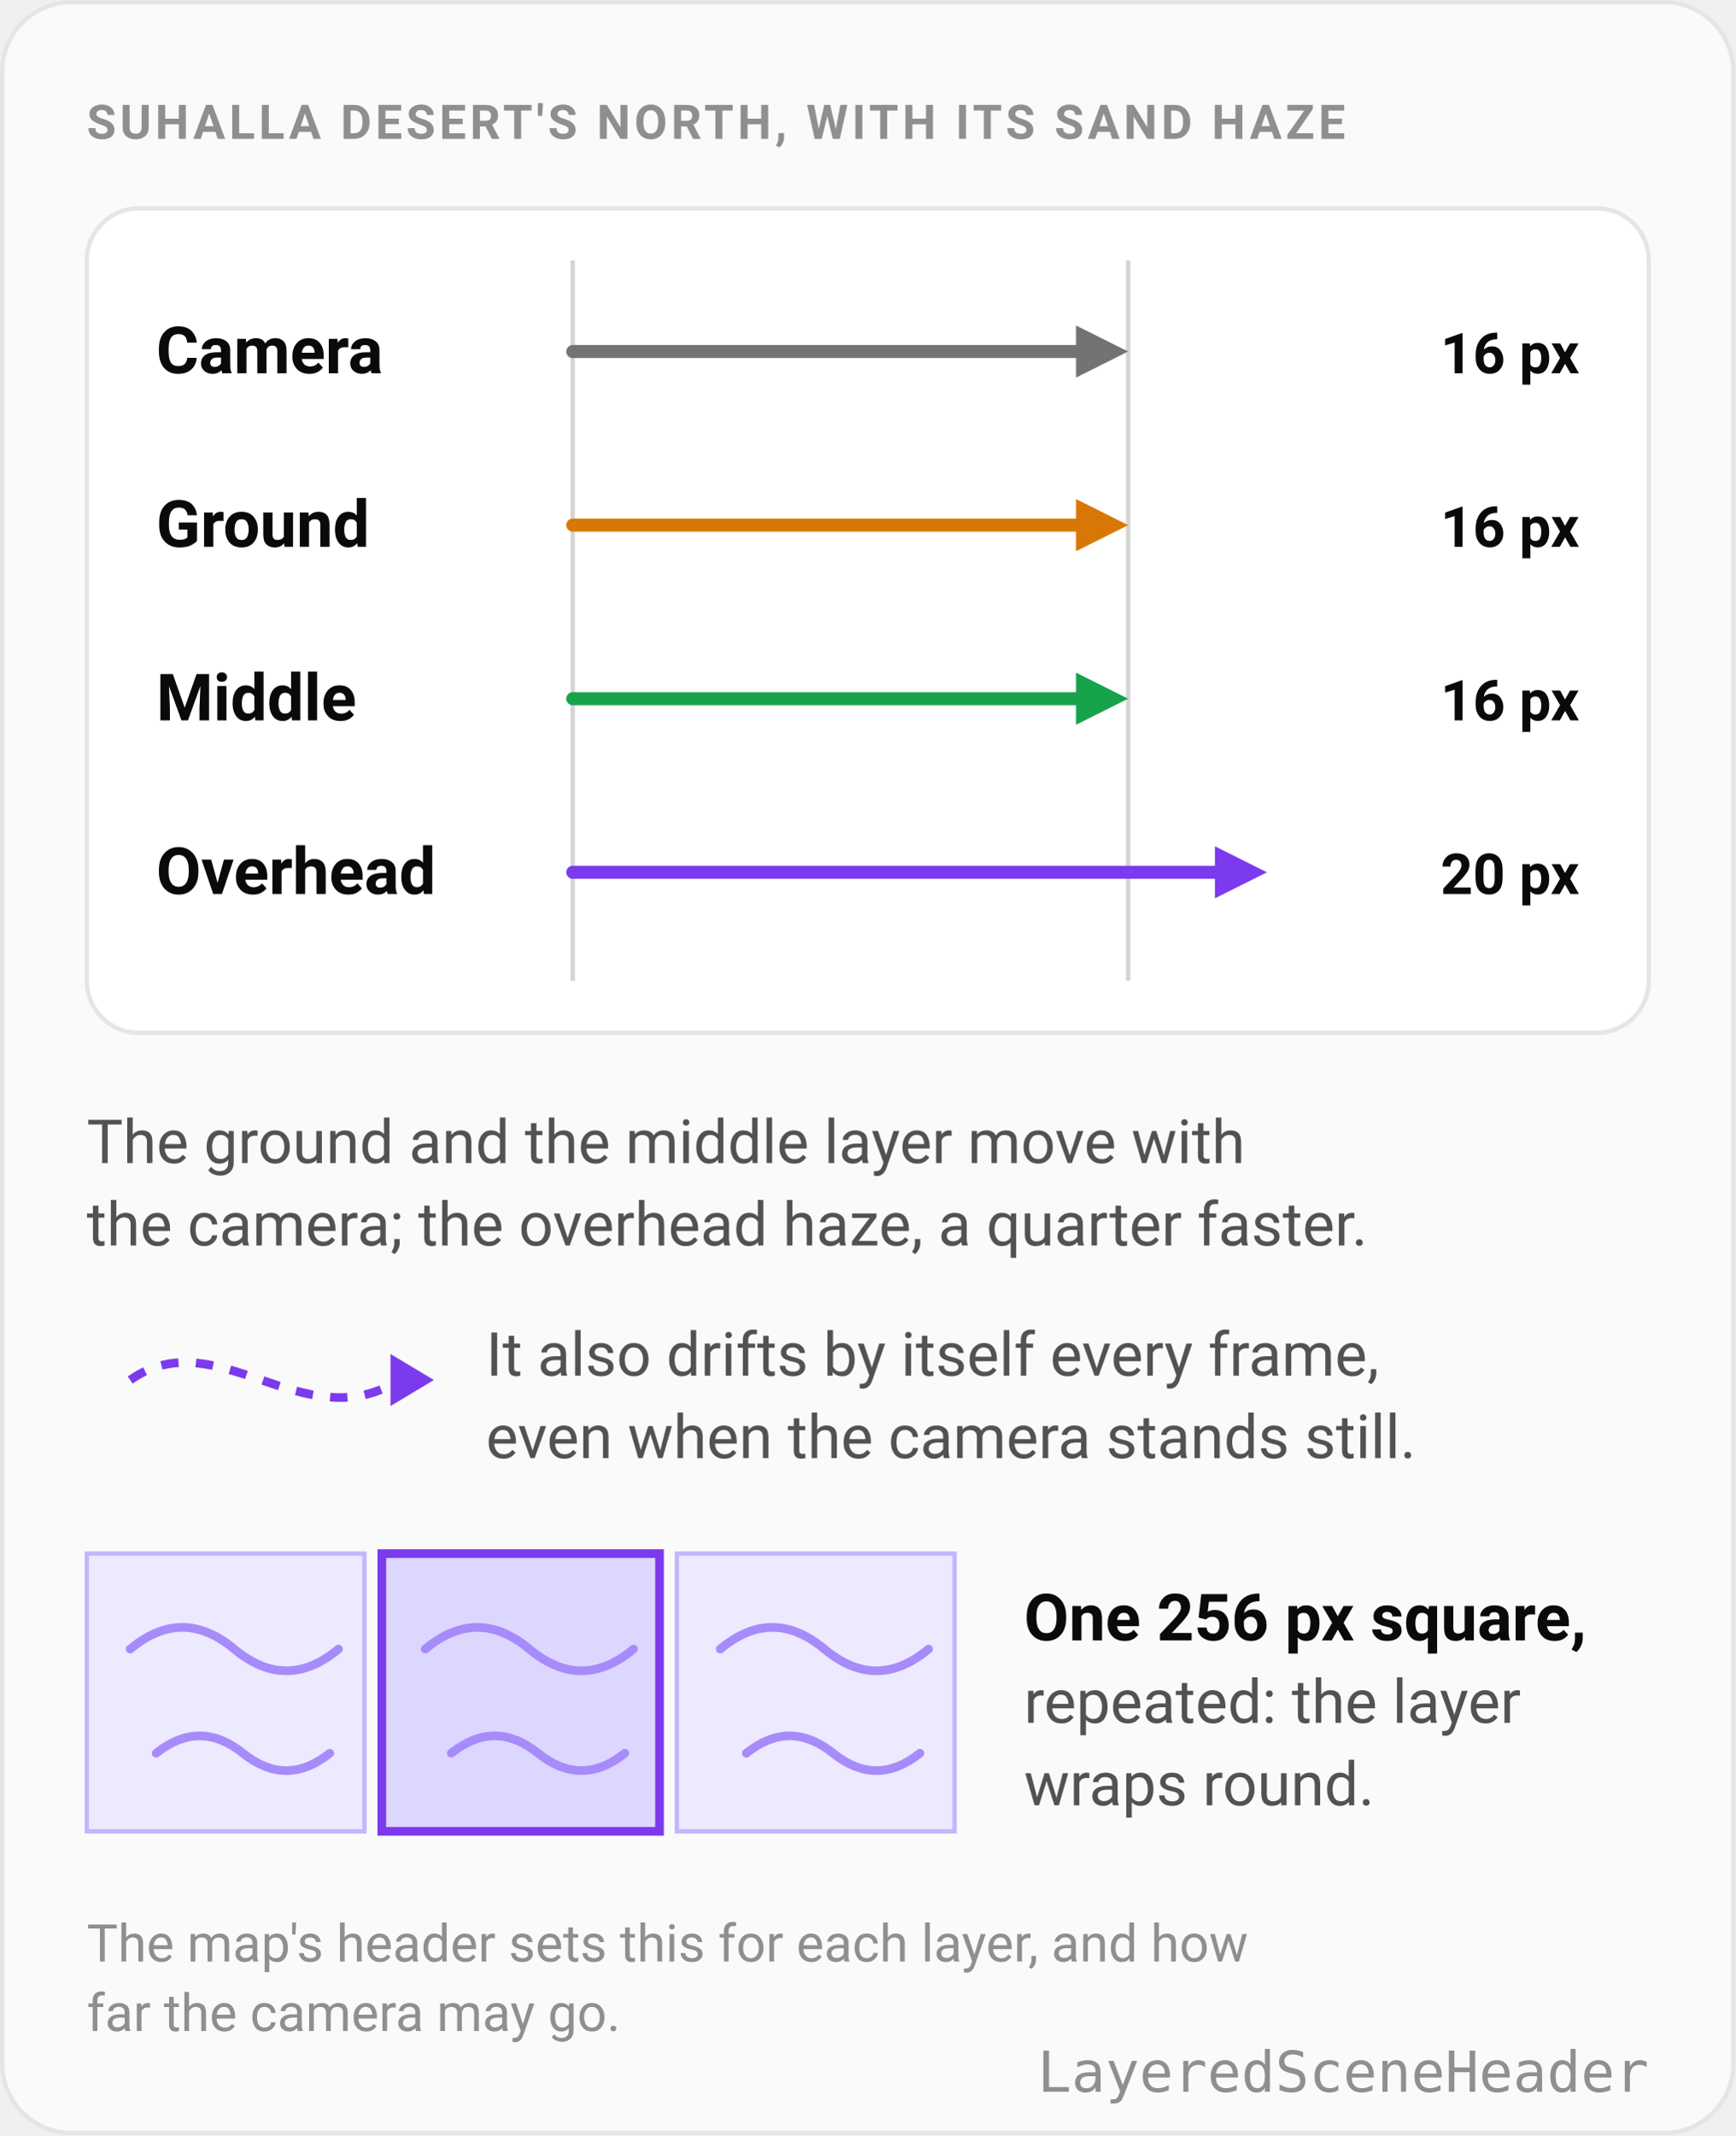
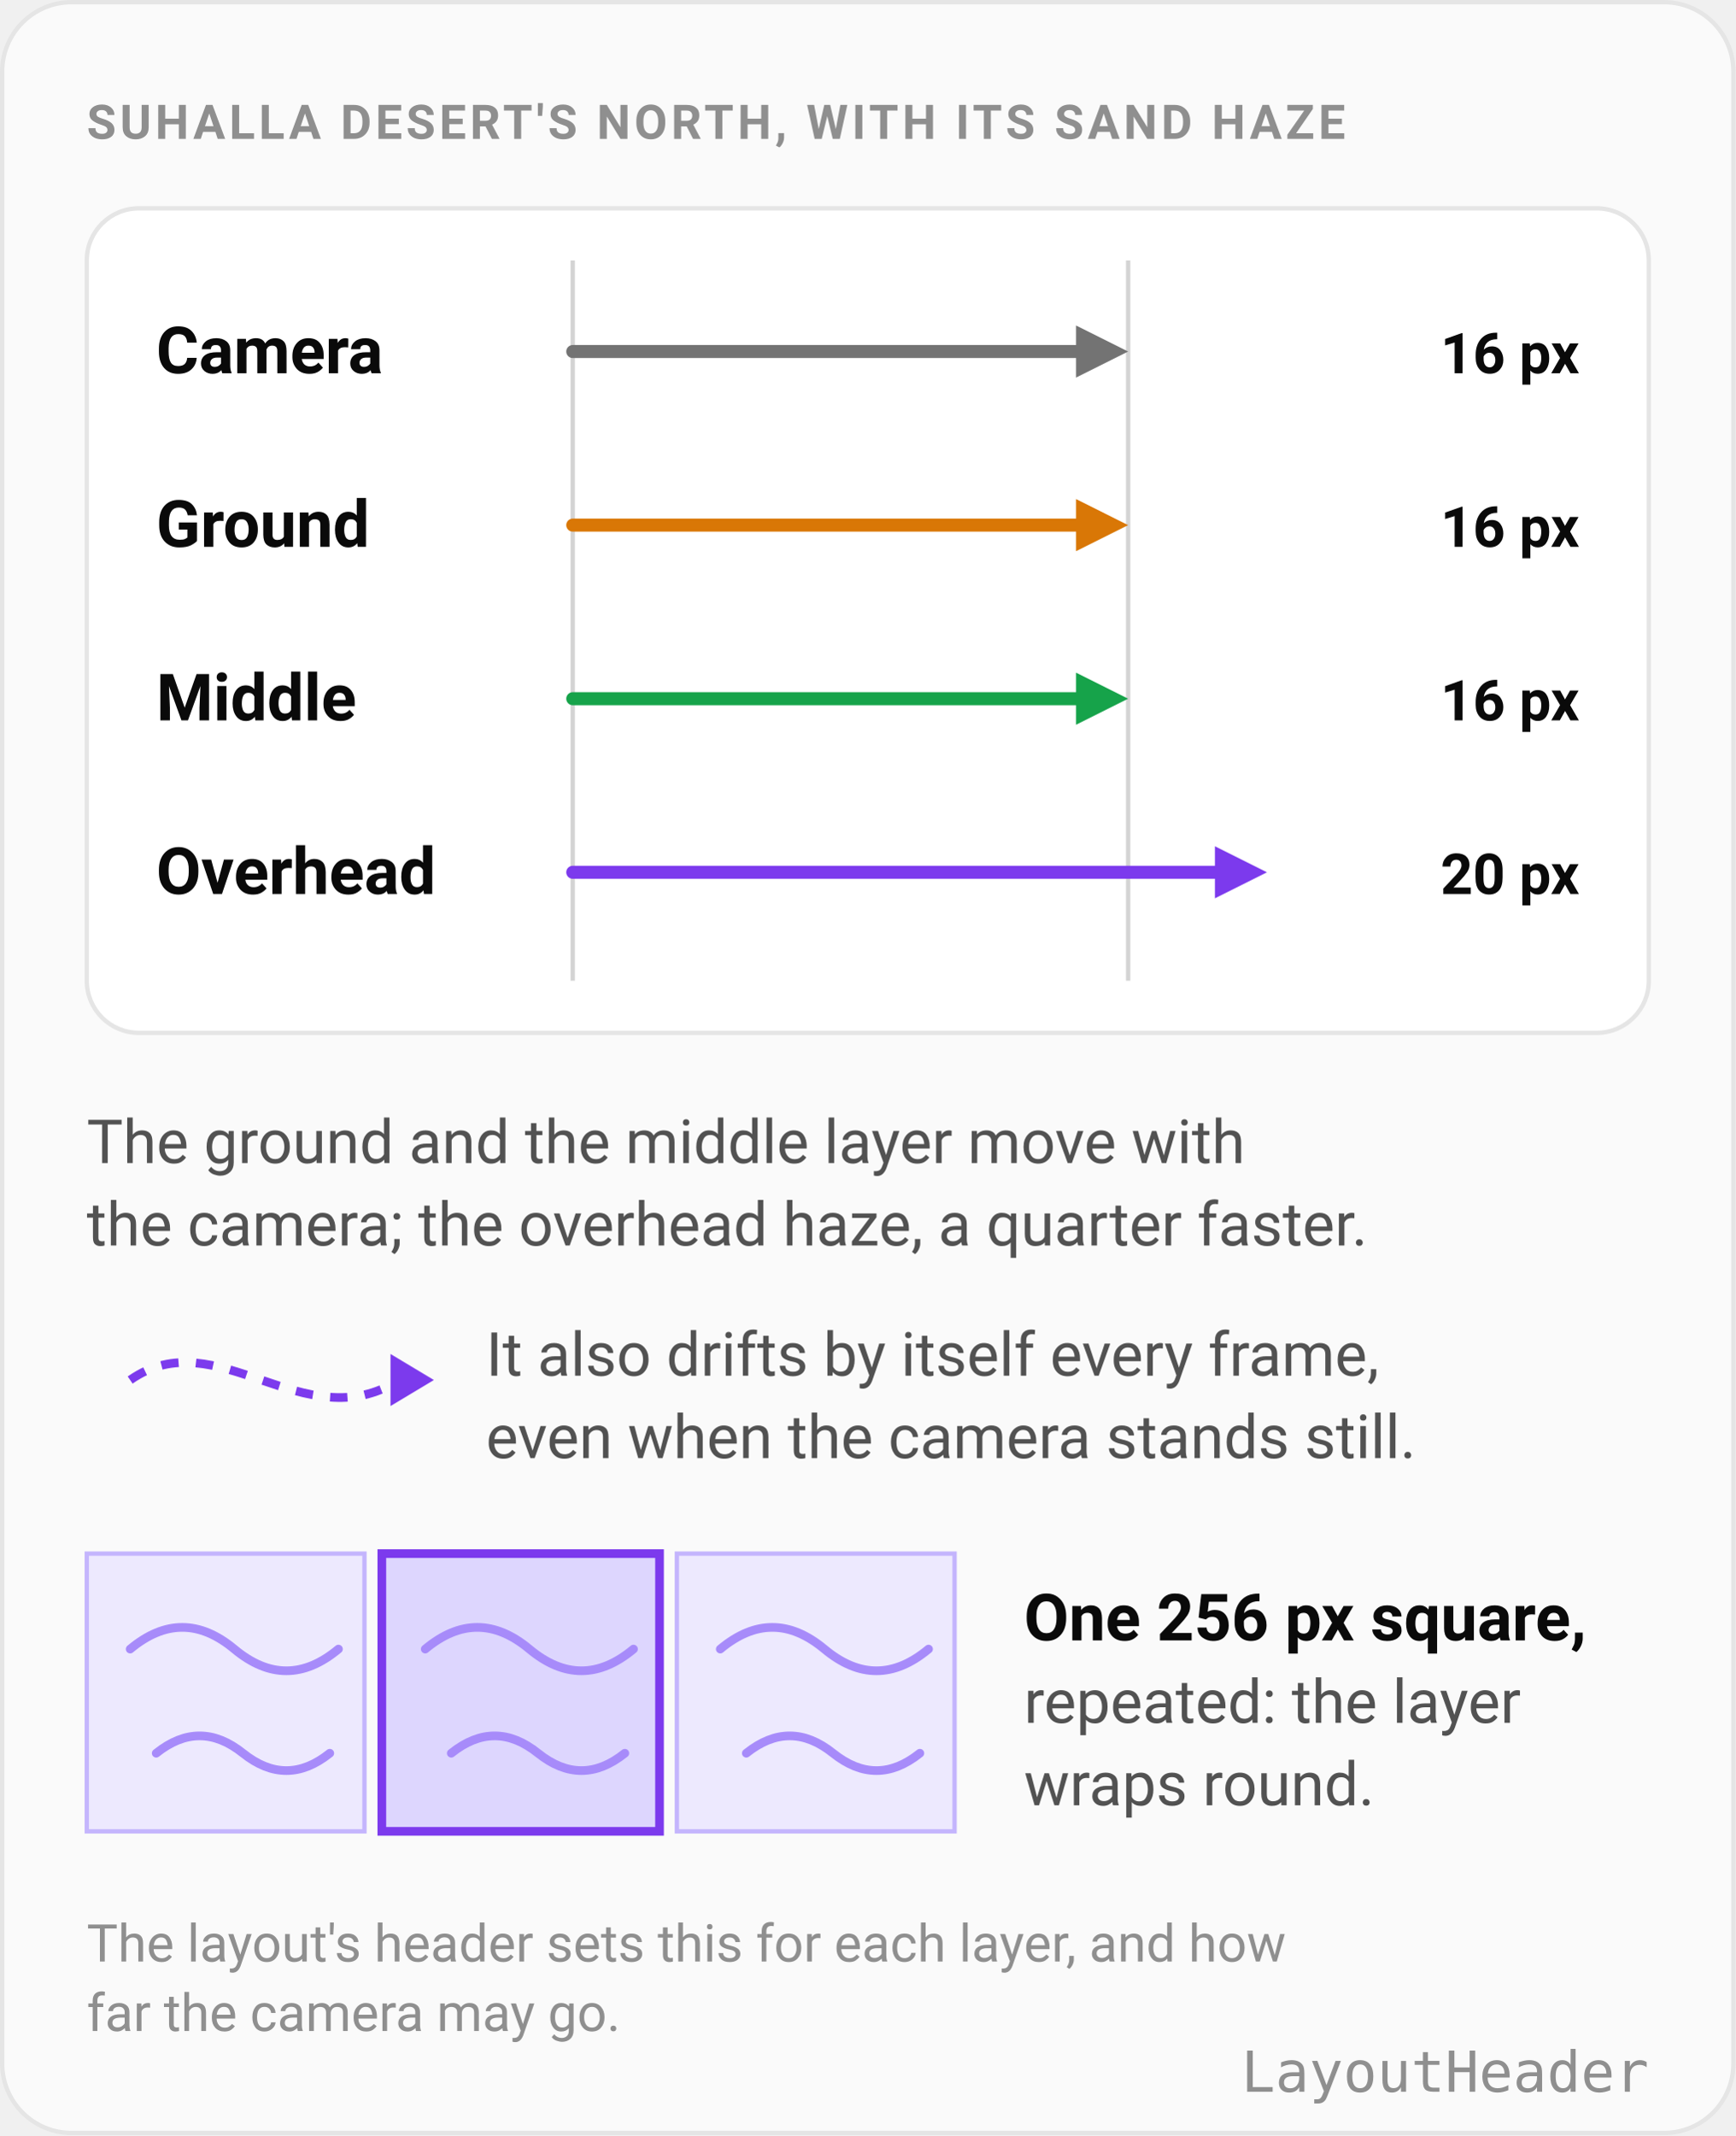
<svg xmlns="http://www.w3.org/2000/svg" width="480" viewBox="0 0 400 492" role="img" aria-labelledby="title desc">
  <style>
    .panel { fill: #fafafa; stroke: #e5e5e5; }
    .card { fill: #ffffff; stroke: #e5e5e5; }
    .cam { stroke: #737373; stroke-width: 3; stroke-linecap: round; fill: none; }
    .camh { fill: #737373; }
    .a0 { stroke: #d97706; stroke-width: 3; stroke-linecap: round; fill: none; } .h0 { fill: #d97706; }
    .a1 { stroke: #16a34a; stroke-width: 3; stroke-linecap: round; fill: none; } .h1 { fill: #16a34a; }
    .a2 { stroke: #7c3aed; stroke-width: 3; stroke-linecap: round; fill: none; } .h2c { fill: #7c3aed; }
    .drift { stroke: #7c3aed; stroke-width: 2; stroke-dasharray: 4 4; fill: none; }
    .haze { fill: #ede9fe; stroke: #c4b5fd; }
    .haze-on { fill: #ddd6fe; stroke: #7c3aed; stroke-width: 2; }
    .swirl { stroke: #a78bfa; stroke-width: 2; fill: none; stroke-linecap: round; }
    .tick { stroke: #d4d4d4; stroke-width: 1; }
    .h2 { fill: #0a0a0a; font: 600 15px ui-sans-serif, system-ui, -apple-system, "Segoe UI", Roboto, sans-serif; }
    .p { fill: #525252; font: 400 14px ui-sans-serif, system-ui, -apple-system, "Segoe UI", Roboto, sans-serif; }
    .v { fill: #0a0a0a; font: 600 13px ui-sans-serif, system-ui, -apple-system, "Segoe UI", Roboto, sans-serif; }
    .small { fill: #8f8f8f; font: 400 12px ui-sans-serif, system-ui, -apple-system, "Segoe UI", Roboto, sans-serif; }
    .code { fill: #8f8f8f; font: 400 13px ui-monospace, SFMono-Regular, Menlo, Consolas, monospace; }
    .eyebrow { fill: #8f8f8f; font: 600 11px ui-sans-serif, system-ui, -apple-system, "Segoe UI", Roboto, sans-serif; letter-spacing: 0.08em; }
    @media (prefers-color-scheme: dark) {
      .panel { fill: #0a0a0a; stroke: #262626; }
      .card { fill: #111111; stroke: #2e2e2e; }
      .cam { stroke: #a1a1a1; } .camh { fill: #a1a1a1; }
      .a0 { stroke: #f59e0b; } .h0 { fill: #f59e0b; }
      .a1 { stroke: #22c55e; } .h1 { fill: #22c55e; }
      .a2, .drift { stroke: #a78bfa; } .h2c { fill: #a78bfa; }
      .haze { fill: #1e1533; stroke: #4c1d95; }
      .haze-on { fill: #2e1f55; stroke: #a78bfa; }
      .swirl { stroke: #7c3aed; }
      .tick { stroke: #333333; }
      .h2, .v { fill: #ededed; }
      .p { fill: #a1a1a1; }
      .small, .code, .eyebrow { fill: #7c7c7c; }
    }
  </style>
  <rect class="panel" x="0.5" y="0.5" width="399" height="491" rx="16" />
  <text class="eyebrow" x="20" y="32">SUHALLA DESERT'S NORTH, WITH ITS SAND HAZE</text>
  <rect class="card" x="20" y="48" width="360" height="190" rx="12" />
  <path class="tick" d="M 132 60 V 226 M 260 60 V 226" />
  <text class="h2" x="36" y="86">Camera</text>
  <path class="cam" d="M 132 81 H 250" />
  <path class="camh" d="M 248 75 L 260 81 L 248 87 Z" />
  <text class="v" x="364" y="86" text-anchor="end">16 px</text>
  <text class="h2" x="36" y="126">Ground</text>
  <path class="a0" d="M 132 121 H 250" />
  <path class="h0" d="M 248 115 L 260 121 L 248 127 Z" />
  <text class="v" x="364" y="126" text-anchor="end">16 px</text>
  <text class="h2" x="36" y="166">Middle</text>
  <path class="a1" d="M 132 161 H 250" />
  <path class="h1" d="M 248 155 L 260 161 L 248 167 Z" />
  <text class="v" x="364" y="166" text-anchor="end">16 px</text>
  <text class="h2" x="36" y="206">Overhead</text>
  <path class="a2" d="M 132 201 H 282" />
  <path class="h2c" d="M 280 195 L 292 201 L 280 207 Z" />
  <text class="v" x="364" y="206" text-anchor="end">20 px</text>
  <text class="p" x="20" y="268">The ground and the middle layer move with</text>
  <text class="p" x="20" y="287">the camera; the overhead haze, a quarter faster.</text>
  <path class="drift" d="M 30 318 C 50 304, 70 332, 92 318" />
  <path class="h2c" d="M 90 312 L 100 318 L 90 324 Z" />
  <text class="p" x="112" y="317">It also drifts by itself every frame,</text>
  <text class="p" x="112" y="336">even when the camera stands still.</text>
  <g>
    <rect class="haze" x="20" y="358" width="64" height="64" />
    <rect class="haze-on" x="88" y="358" width="64" height="64" />
    <rect class="haze" x="156" y="358" width="64" height="64" />
    <path class="swirl" d="M 30 380 q 12 -10 24 0 t 24 0 M 36 404 q 10 -8 20 0 t 20 0 M 98 380 q 12 -10 24 0 t 24 0 M 104 404 q 10 -8 20 0 t 20 0 M 166 380 q 12 -10 24 0 t 24 0 M 172 404 q 10 -8 20 0 t 20 0" />
  </g>
  <text class="h2" x="236" y="378">One 256 px square,</text>
  <text class="p" x="236" y="397">repeated: the layer</text>
  <text class="p" x="236" y="416">wraps round.</text>
-   <text class="small" x="20" y="452">The map's header sets this for each layer, and how</text>
+   <text class="small" x="20" y="452">The layout's header sets this for each layer, and how</text>
  <text class="small" x="20" y="468">far the camera may go.</text>
-   <text class="code" x="380" y="482" text-anchor="end">LayeredSceneHeader</text>
+   <text class="code" x="380" y="482" text-anchor="end">LayoutHeader</text>
</svg>
